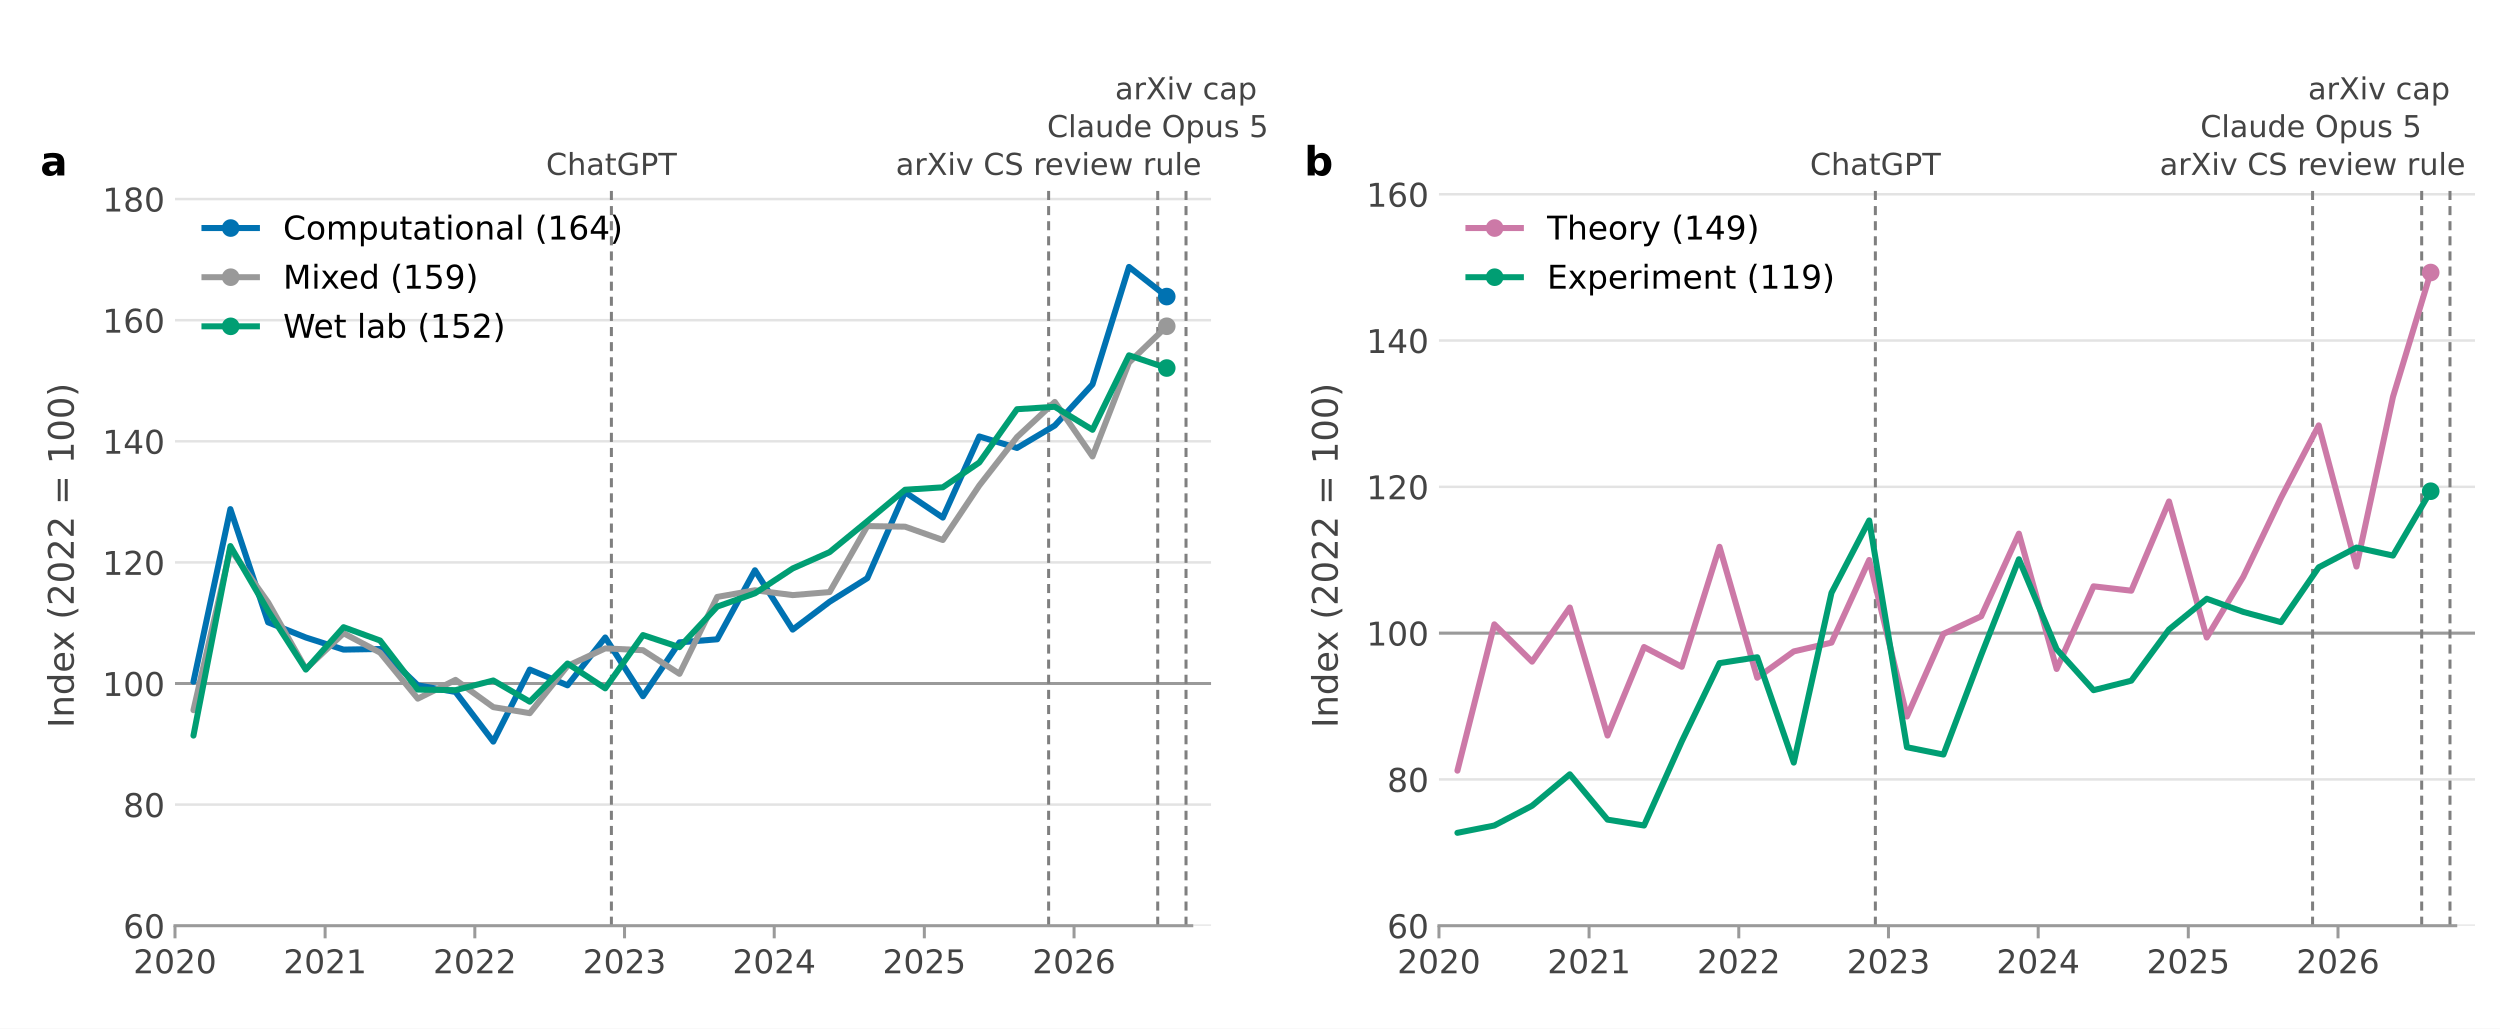
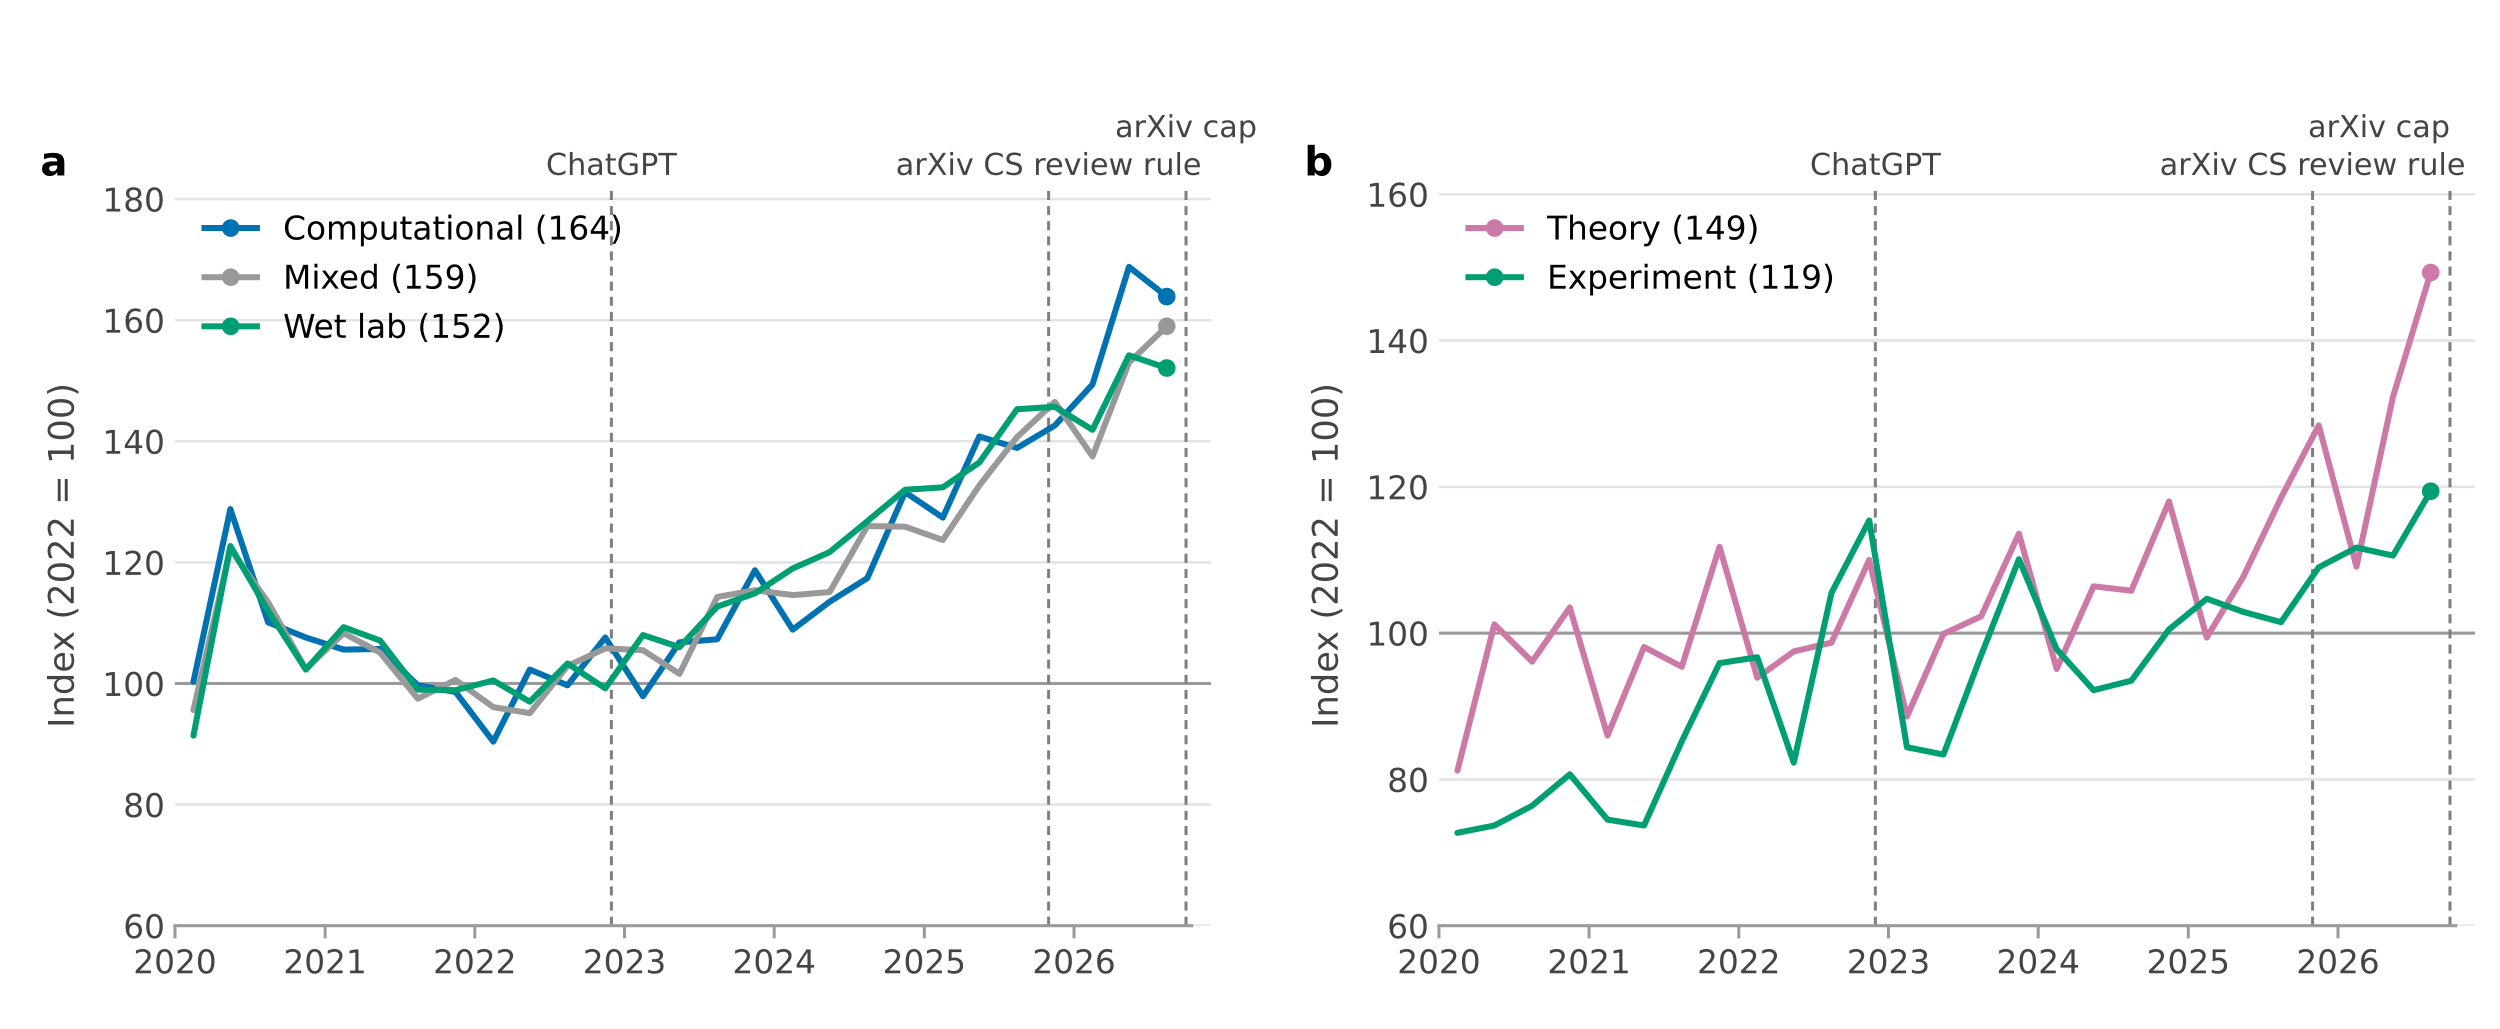
<svg xmlns="http://www.w3.org/2000/svg" xmlns:xlink="http://www.w3.org/1999/xlink" width="496.063pt" height="204.094pt" viewBox="0 0 496.063 204.094" version="1.1">
  <defs>
    <style type="text/css">*{stroke-linejoin: round; stroke-linecap: butt}</style>
  </defs>
  <g id="figure_1">
    <g id="patch_1">
      <path d="M 0 204.094  L 496.063 204.094  L 496.063 0  L 0 0  z " style="fill: #ffffff" />
    </g>
    <g id="axes_1">
      <g id="patch_2">
        <path d="M 34.724 183.685  L 240.3 183.685  L 240.3 36.737  L 34.724 36.737  z " style="fill: #ffffff" />
      </g>
      <g id="matplotlib.axis_1">
        <g id="xtick_1">
          <g id="line2d_1">
            <defs>
-               <path id="mb3f81d1d01" d="M 0 0  L 0 2.5  " style="stroke: #9a9a9a; stroke-width: 0.6" />
+               <path id="m56502e75a6" d="M 0 0  L 0 2.5  " style="stroke: #9a9a9a; stroke-width: 0.6" />
            </defs>
            <g>
-               <use xlink:href="#mb3f81d1d01" x="34.724" y="183.685" style="fill: #9a9a9a; stroke: #9a9a9a; stroke-width: 0.6" />
+               <use xlink:href="#m56502e75a6" x="34.724" y="183.685" style="fill: #9a9a9a; stroke: #9a9a9a; stroke-width: 0.6" />
            </g>
          </g>
          <g id="text_1">
            <text style="font-size: 6.5px; font-family: 'DejaVu Sans'; text-anchor: middle; fill: #444444" x="34.724" y="193.124" transform="rotate(-0 34.72441 193.1235)">2020</text>
          </g>
        </g>
        <g id="xtick_2">
          <g id="line2d_2">
            <g>
-               <use xlink:href="#mb3f81d1d01" x="64.511" y="183.685" style="fill: #9a9a9a; stroke: #9a9a9a; stroke-width: 0.6" />
+               <use xlink:href="#m56502e75a6" x="64.511" y="183.685" style="fill: #9a9a9a; stroke: #9a9a9a; stroke-width: 0.6" />
            </g>
          </g>
          <g id="text_2">
            <text style="font-size: 6.5px; font-family: 'DejaVu Sans'; text-anchor: middle; fill: #444444" x="64.511" y="193.124" transform="rotate(-0 64.51091 193.1235)">2021</text>
          </g>
        </g>
        <g id="xtick_3">
          <g id="line2d_3">
            <g>
-               <use xlink:href="#mb3f81d1d01" x="94.216" y="183.685" style="fill: #9a9a9a; stroke: #9a9a9a; stroke-width: 0.6" />
+               <use xlink:href="#m56502e75a6" x="94.216" y="183.685" style="fill: #9a9a9a; stroke: #9a9a9a; stroke-width: 0.6" />
            </g>
          </g>
          <g id="text_3">
            <text style="font-size: 6.5px; font-family: 'DejaVu Sans'; text-anchor: middle; fill: #444444" x="94.216" y="193.124" transform="rotate(-0 94.21602 193.1235)">2022</text>
          </g>
        </g>
        <g id="xtick_4">
          <g id="line2d_4">
            <g>
-               <use xlink:href="#mb3f81d1d01" x="123.921" y="183.685" style="fill: #9a9a9a; stroke: #9a9a9a; stroke-width: 0.6" />
+               <use xlink:href="#m56502e75a6" x="123.921" y="183.685" style="fill: #9a9a9a; stroke: #9a9a9a; stroke-width: 0.6" />
            </g>
          </g>
          <g id="text_4">
            <text style="font-size: 6.5px; font-family: 'DejaVu Sans'; text-anchor: middle; fill: #444444" x="123.921" y="193.124" transform="rotate(-0 123.9211 193.1235)">2023</text>
          </g>
        </g>
        <g id="xtick_5">
          <g id="line2d_5">
            <g>
-               <use xlink:href="#mb3f81d1d01" x="153.626" y="183.685" style="fill: #9a9a9a; stroke: #9a9a9a; stroke-width: 0.6" />
+               <use xlink:href="#m56502e75a6" x="153.626" y="183.685" style="fill: #9a9a9a; stroke: #9a9a9a; stroke-width: 0.6" />
            </g>
          </g>
          <g id="text_5">
            <text style="font-size: 6.5px; font-family: 'DejaVu Sans'; text-anchor: middle; fill: #444444" x="153.626" y="193.124" transform="rotate(-0 153.6262 193.1235)">2024</text>
          </g>
        </g>
        <g id="xtick_6">
          <g id="line2d_6">
            <g>
-               <use xlink:href="#mb3f81d1d01" x="183.413" y="183.685" style="fill: #9a9a9a; stroke: #9a9a9a; stroke-width: 0.6" />
+               <use xlink:href="#m56502e75a6" x="183.413" y="183.685" style="fill: #9a9a9a; stroke: #9a9a9a; stroke-width: 0.6" />
            </g>
          </g>
          <g id="text_6">
            <text style="font-size: 6.5px; font-family: 'DejaVu Sans'; text-anchor: middle; fill: #444444" x="183.413" y="193.124" transform="rotate(-0 183.4127 193.1235)">2025</text>
          </g>
        </g>
        <g id="xtick_7">
          <g id="line2d_7">
            <g>
-               <use xlink:href="#mb3f81d1d01" x="213.118" y="183.685" style="fill: #9a9a9a; stroke: #9a9a9a; stroke-width: 0.6" />
+               <use xlink:href="#m56502e75a6" x="213.118" y="183.685" style="fill: #9a9a9a; stroke: #9a9a9a; stroke-width: 0.6" />
            </g>
          </g>
          <g id="text_7">
            <text style="font-size: 6.5px; font-family: 'DejaVu Sans'; text-anchor: middle; fill: #444444" x="213.118" y="193.124" transform="rotate(-0 213.1179 193.1235)">2026</text>
          </g>
        </g>
      </g>
      <g id="matplotlib.axis_2">
        <g id="ytick_1">
          <g id="line2d_8">
-             <path d="M 34.724 183.685  L 240.3 183.685  " clip-path="url(#p4f6a0c1f56)" style="fill: none; stroke: #e3e3e3; stroke-width: 0.5; stroke-linecap: square" />
+             <path d="M 34.724 183.685  L 240.3 183.685  " clip-path="url(#pd0396b3680)" style="fill: none; stroke: #e3e3e3; stroke-width: 0.5; stroke-linecap: square" />
          </g>
          <g id="line2d_9" />
          <g id="text_8">
            <text style="font-size: 6.5px; font-family: 'DejaVu Sans'; text-anchor: end; fill: #444444" x="32.724" y="186.154" transform="rotate(-0 32.72441 186.1543)">60</text>
          </g>
        </g>
        <g id="ytick_2">
          <g id="line2d_10">
-             <path d="M 34.724 159.655  L 240.3 159.655  " clip-path="url(#p4f6a0c1f56)" style="fill: none; stroke: #e3e3e3; stroke-width: 0.5; stroke-linecap: square" />
+             <path d="M 34.724 159.655  L 240.3 159.655  " clip-path="url(#pd0396b3680)" style="fill: none; stroke: #e3e3e3; stroke-width: 0.5; stroke-linecap: square" />
          </g>
          <g id="line2d_11" />
          <g id="text_9">
            <text style="font-size: 6.5px; font-family: 'DejaVu Sans'; text-anchor: end; fill: #444444" x="32.724" y="162.124" transform="rotate(-0 32.72441 162.1243)">80</text>
          </g>
        </g>
        <g id="ytick_3">
          <g id="line2d_12">
-             <path d="M 34.724 135.625  L 240.3 135.625  " clip-path="url(#p4f6a0c1f56)" style="fill: none; stroke: #e3e3e3; stroke-width: 0.5; stroke-linecap: square" />
+             <path d="M 34.724 135.625  L 240.3 135.625  " clip-path="url(#pd0396b3680)" style="fill: none; stroke: #e3e3e3; stroke-width: 0.5; stroke-linecap: square" />
          </g>
          <g id="line2d_13" />
          <g id="text_10">
            <text style="font-size: 6.5px; font-family: 'DejaVu Sans'; text-anchor: end; fill: #444444" x="32.724" y="138.094" transform="rotate(-0 32.72441 138.0944)">100</text>
          </g>
        </g>
        <g id="ytick_4">
          <g id="line2d_14">
-             <path d="M 34.724 111.595  L 240.3 111.595  " clip-path="url(#p4f6a0c1f56)" style="fill: none; stroke: #e3e3e3; stroke-width: 0.5; stroke-linecap: square" />
+             <path d="M 34.724 111.595  L 240.3 111.595  " clip-path="url(#pd0396b3680)" style="fill: none; stroke: #e3e3e3; stroke-width: 0.5; stroke-linecap: square" />
          </g>
          <g id="line2d_15" />
          <g id="text_11">
            <text style="font-size: 6.5px; font-family: 'DejaVu Sans'; text-anchor: end; fill: #444444" x="32.724" y="114.064" transform="rotate(-0 32.72441 114.0644)">120</text>
          </g>
        </g>
        <g id="ytick_5">
          <g id="line2d_16">
-             <path d="M 34.724 87.565  L 240.3 87.565  " clip-path="url(#p4f6a0c1f56)" style="fill: none; stroke: #e3e3e3; stroke-width: 0.5; stroke-linecap: square" />
+             <path d="M 34.724 87.565  L 240.3 87.565  " clip-path="url(#pd0396b3680)" style="fill: none; stroke: #e3e3e3; stroke-width: 0.5; stroke-linecap: square" />
          </g>
          <g id="line2d_17" />
          <g id="text_12">
            <text style="font-size: 6.5px; font-family: 'DejaVu Sans'; text-anchor: end; fill: #444444" x="32.724" y="90.034" transform="rotate(-0 32.72441 90.03442)">140</text>
          </g>
        </g>
        <g id="ytick_6">
          <g id="line2d_18">
-             <path d="M 34.724 63.535  L 240.3 63.535  " clip-path="url(#p4f6a0c1f56)" style="fill: none; stroke: #e3e3e3; stroke-width: 0.5; stroke-linecap: square" />
+             <path d="M 34.724 63.535  L 240.3 63.535  " clip-path="url(#pd0396b3680)" style="fill: none; stroke: #e3e3e3; stroke-width: 0.5; stroke-linecap: square" />
          </g>
          <g id="line2d_19" />
          <g id="text_13">
            <text style="font-size: 6.5px; font-family: 'DejaVu Sans'; text-anchor: end; fill: #444444" x="32.724" y="66.004" transform="rotate(-0 32.72441 66.00446)">160</text>
          </g>
        </g>
        <g id="ytick_7">
          <g id="line2d_20">
-             <path d="M 34.724 39.505  L 240.3 39.505  " clip-path="url(#p4f6a0c1f56)" style="fill: none; stroke: #e3e3e3; stroke-width: 0.5; stroke-linecap: square" />
+             <path d="M 34.724 39.505  L 240.3 39.505  " clip-path="url(#pd0396b3680)" style="fill: none; stroke: #e3e3e3; stroke-width: 0.5; stroke-linecap: square" />
          </g>
          <g id="line2d_21" />
          <g id="text_14">
            <text style="font-size: 6.5px; font-family: 'DejaVu Sans'; text-anchor: end; fill: #444444" x="32.724" y="41.974" transform="rotate(-0 32.72441 41.9745)">180</text>
          </g>
        </g>
        <g id="text_15">
          <text style="font-size: 7px; font-family: 'DejaVu Sans'; text-anchor: middle; fill: #444444" x="14.636" y="110.211" transform="rotate(-90 14.63589 110.211)">Index (2022 = 100)</text>
        </g>
      </g>
      <g id="line2d_22">
-         <path d="M 34.724 135.625  L 240.3 135.625  " clip-path="url(#p4f6a0c1f56)" style="fill: none; stroke: #9a9a9a; stroke-width: 0.6; stroke-linecap: square" />
+         <path d="M 34.724 135.625  L 240.3 135.625  " clip-path="url(#pd0396b3680)" style="fill: none; stroke: #9a9a9a; stroke-width: 0.6; stroke-linecap: square" />
      </g>
      <g id="line2d_23">
-         <path d="M 121.317 183.685  L 121.317 36.737  " clip-path="url(#p4f6a0c1f56)" style="fill: none; stroke-dasharray: 1.8,1.2; stroke-dashoffset: 0; stroke: #7f7f7f; stroke-width: 0.6" />
+         <path d="M 121.317 183.685  L 121.317 36.737  " clip-path="url(#pd0396b3680)" style="fill: none; stroke-dasharray: 1.8,1.2; stroke-dashoffset: 0; stroke: #7f7f7f; stroke-width: 0.6" />
      </g>
      <g id="line2d_24">
-         <path d="M 208.072 183.685  L 208.072 36.737  " clip-path="url(#p4f6a0c1f56)" style="fill: none; stroke-dasharray: 1.8,1.2; stroke-dashoffset: 0; stroke: #7f7f7f; stroke-width: 0.6" />
+         <path d="M 208.072 183.685  L 208.072 36.737  " clip-path="url(#pd0396b3680)" style="fill: none; stroke-dasharray: 1.8,1.2; stroke-dashoffset: 0; stroke: #7f7f7f; stroke-width: 0.6" />
      </g>
      <g id="line2d_25">
-         <path d="M 229.72 183.685  L 229.72 36.737  " clip-path="url(#p4f6a0c1f56)" style="fill: none; stroke-dasharray: 1.8,1.2; stroke-dashoffset: 0; stroke: #7f7f7f; stroke-width: 0.6" />
-       </g>
-       <g id="line2d_26">
-         <path d="M 235.336 183.685  L 235.336 36.737  " clip-path="url(#p4f6a0c1f56)" style="fill: none; stroke-dasharray: 1.8,1.2; stroke-dashoffset: 0; stroke: #7f7f7f; stroke-width: 0.6" />
+         <path d="M 235.336 183.685  L 235.336 36.737  " clip-path="url(#pd0396b3680)" style="fill: none; stroke-dasharray: 1.8,1.2; stroke-dashoffset: 0; stroke: #7f7f7f; stroke-width: 0.6" />
      </g>
      <g id="patch_3">
        <path d="M 34.724 183.685  L 236.475 183.685  " style="fill: none; stroke: #9a9a9a; stroke-width: 0.6; stroke-linejoin: miter; stroke-linecap: square" />
      </g>
+       <g id="line2d_26">
+         <path d="M 38.387 135.265  L 45.711 101.022  L 53.199 123.49  L 60.686 126.494  L 68.173 128.897  L 75.416 128.777  L 82.904 135.986  L 90.391 137.307  L 97.878 147.159  L 105.121 132.862  L 112.609 135.986  L 120.096 126.494  L 127.583 138.148  L 134.827 127.455  L 142.314 126.854  L 149.801 113.157  L 157.289 124.932  L 164.613 119.405  L 172.1 114.719  L 179.588 97.658  L 187.075 102.704  L 194.318 86.604  L 201.805 88.887  L 209.293 84.441  L 216.78 76.271  L 224.023 52.962  L 231.511 58.849  " clip-path="url(#pd0396b3680)" style="fill: none; stroke: #0072b2; stroke-width: 1.2; stroke-linecap: round" />
+       </g>
      <g id="line2d_27">
-         <path d="M 38.387 135.265  L 45.711 101.022  L 53.199 123.49  L 60.686 126.494  L 68.173 128.897  L 75.416 128.777  L 82.904 135.986  L 90.391 137.307  L 97.878 147.159  L 105.121 132.862  L 112.609 135.986  L 120.096 126.494  L 127.583 138.148  L 134.827 127.455  L 142.314 126.854  L 149.801 113.157  L 157.289 124.932  L 164.613 119.405  L 172.1 114.719  L 179.588 97.658  L 187.075 102.704  L 194.318 86.604  L 201.805 88.887  L 209.293 84.441  L 216.78 76.271  L 224.023 52.962  L 231.511 58.849  " clip-path="url(#p4f6a0c1f56)" style="fill: none; stroke: #0072b2; stroke-width: 1.2; stroke-linecap: round" />
+         <path d="M 38.387 140.912  L 45.711 108.952  L 53.199 119.525  L 60.686 132.742  L 68.173 125.653  L 75.416 129.497  L 82.904 138.629  L 90.391 134.904  L 97.878 140.311  L 105.121 141.512  L 112.609 132.141  L 120.096 128.656  L 127.583 129.017  L 134.827 133.703  L 142.314 118.444  L 149.801 117.122  L 157.289 118.083  L 164.613 117.482  L 172.1 104.386  L 179.588 104.506  L 187.075 107.15  L 194.318 96.336  L 201.805 86.724  L 209.293 79.755  L 216.78 90.569  L 224.023 71.946  L 231.511 64.737  " clip-path="url(#pd0396b3680)" style="fill: none; stroke: #999999; stroke-width: 1.2; stroke-linecap: round" />
      </g>
      <g id="line2d_28">
-         <path d="M 38.387 140.912  L 45.711 108.952  L 53.199 119.525  L 60.686 132.742  L 68.173 125.653  L 75.416 129.497  L 82.904 138.629  L 90.391 134.904  L 97.878 140.311  L 105.121 141.512  L 112.609 132.141  L 120.096 128.656  L 127.583 129.017  L 134.827 133.703  L 142.314 118.444  L 149.801 117.122  L 157.289 118.083  L 164.613 117.482  L 172.1 104.386  L 179.588 104.506  L 187.075 107.15  L 194.318 96.336  L 201.805 86.724  L 209.293 79.755  L 216.78 90.569  L 224.023 71.946  L 231.511 64.737  " clip-path="url(#p4f6a0c1f56)" style="fill: none; stroke: #999999; stroke-width: 1.2; stroke-linecap: round" />
-       </g>
-       <g id="line2d_29">
-         <path d="M 38.387 145.958  L 45.711 108.351  L 53.199 121.207  L 60.686 132.862  L 68.173 124.451  L 75.416 127.094  L 82.904 136.827  L 90.391 136.947  L 97.878 135.024  L 105.121 139.23  L 112.609 131.66  L 120.096 136.586  L 127.583 126.013  L 134.827 128.416  L 142.314 120.366  L 149.801 117.723  L 157.289 112.797  L 164.613 109.553  L 172.1 103.425  L 179.588 97.177  L 187.075 96.697  L 194.318 91.77  L 201.805 81.197  L 209.293 80.717  L 216.78 85.282  L 224.023 70.504  L 231.511 73.027  " clip-path="url(#p4f6a0c1f56)" style="fill: none; stroke: #009e73; stroke-width: 1.2; stroke-linecap: round" />
+         <path d="M 38.387 145.958  L 45.711 108.351  L 53.199 121.207  L 60.686 132.862  L 68.173 124.451  L 75.416 127.094  L 82.904 136.827  L 90.391 136.947  L 97.878 135.024  L 105.121 139.23  L 112.609 131.66  L 120.096 136.586  L 127.583 126.013  L 134.827 128.416  L 142.314 120.366  L 149.801 117.723  L 157.289 112.797  L 164.613 109.553  L 172.1 103.425  L 179.588 97.177  L 187.075 96.697  L 194.318 91.77  L 201.805 81.197  L 209.293 80.717  L 216.78 85.282  L 224.023 70.504  L 231.511 73.027  " clip-path="url(#pd0396b3680)" style="fill: none; stroke: #009e73; stroke-width: 1.2; stroke-linecap: round" />
      </g>
      <g id="text_16">
        <text style="font-weight: 700; font-size: 8px; font-family: 'DejaVu Sans'; text-anchor: start" x="8" y="34.815" transform="rotate(-0 7.999574 34.81513)">a</text>
      </g>
      <g id="text_17">
        <text style="font-size: 6px; font-family: 'DejaVu Sans'; text-anchor: middle; fill: #444444" x="121.317" y="34.708" transform="rotate(-0 121.3168 34.70781)">ChatGPT</text>
      </g>
      <g id="text_18">
        <text style="font-size: 6px; font-family: 'DejaVu Sans'; text-anchor: middle; fill: #444444" x="208.072" y="34.708" transform="rotate(-0 208.0721 34.70781)">arXiv CS review rule</text>
      </g>
      <g id="text_19">
-         <text style="font-size: 6px; font-family: 'DejaVu Sans'; text-anchor: middle; fill: #444444" x="229.72" y="27.208" transform="rotate(-0 229.7202 27.20781)">Claude Opus 5</text>
-       </g>
-       <g id="text_20">
-         <text style="font-size: 6px; font-family: 'DejaVu Sans'; text-anchor: middle; fill: #444444" x="235.336" y="19.708" transform="rotate(-0 235.3356 19.70781)">arXiv cap</text>
+         <text style="font-size: 6px; font-family: 'DejaVu Sans'; text-anchor: middle; fill: #444444" x="235.336" y="27.208" transform="rotate(-0 235.3356 27.20781)">arXiv cap</text>
+       </g>
+       <g id="line2d_29">
+         <defs>
+           <path id="m84f88c71d4" d="M 0 1.25  C 0.332 1.25 0.649 1.118 0.884 0.884  C 1.118 0.649 1.25 0.332 1.25 0  C 1.25 -0.332 1.118 -0.649 0.884 -0.884  C 0.649 -1.118 0.332 -1.25 0 -1.25  C -0.332 -1.25 -0.649 -1.118 -0.884 -0.884  C -1.118 -0.649 -1.25 -0.332 -1.25 0  C -1.25 0.332 -1.118 0.649 -0.884 0.884  C -0.649 1.118 -0.332 1.25 0 1.25  z " style="stroke: #0072b2" />
+         </defs>
+         <g clip-path="url(#pd0396b3680)">
+           <use xlink:href="#m84f88c71d4" x="231.511" y="58.849" style="fill: #0072b2; stroke: #0072b2" />
+         </g>
      </g>
      <g id="line2d_30">
        <defs>
-           <path id="m67ea7c4d91" d="M 0 1.25  C 0.332 1.25 0.649 1.118 0.884 0.884  C 1.118 0.649 1.25 0.332 1.25 0  C 1.25 -0.332 1.118 -0.649 0.884 -0.884  C 0.649 -1.118 0.332 -1.25 0 -1.25  C -0.332 -1.25 -0.649 -1.118 -0.884 -0.884  C -1.118 -0.649 -1.25 -0.332 -1.25 0  C -1.25 0.332 -1.118 0.649 -0.884 0.884  C -0.649 1.118 -0.332 1.25 0 1.25  z " style="stroke: #0072b2" />
+           <path id="m27c22839b1" d="M 0 1.25  C 0.332 1.25 0.649 1.118 0.884 0.884  C 1.118 0.649 1.25 0.332 1.25 0  C 1.25 -0.332 1.118 -0.649 0.884 -0.884  C 0.649 -1.118 0.332 -1.25 0 -1.25  C -0.332 -1.25 -0.649 -1.118 -0.884 -0.884  C -1.118 -0.649 -1.25 -0.332 -1.25 0  C -1.25 0.332 -1.118 0.649 -0.884 0.884  C -0.649 1.118 -0.332 1.25 0 1.25  z " style="stroke: #999999" />
        </defs>
-         <g clip-path="url(#p4f6a0c1f56)">
-           <use xlink:href="#m67ea7c4d91" x="231.511" y="58.849" style="fill: #0072b2; stroke: #0072b2" />
+         <g clip-path="url(#pd0396b3680)">
+           <use xlink:href="#m27c22839b1" x="231.511" y="64.737" style="fill: #999999; stroke: #999999" />
        </g>
      </g>
      <g id="line2d_31">
        <defs>
-           <path id="m0cdb944c03" d="M 0 1.25  C 0.332 1.25 0.649 1.118 0.884 0.884  C 1.118 0.649 1.25 0.332 1.25 0  C 1.25 -0.332 1.118 -0.649 0.884 -0.884  C 0.649 -1.118 0.332 -1.25 0 -1.25  C -0.332 -1.25 -0.649 -1.118 -0.884 -0.884  C -1.118 -0.649 -1.25 -0.332 -1.25 0  C -1.25 0.332 -1.118 0.649 -0.884 0.884  C -0.649 1.118 -0.332 1.25 0 1.25  z " style="stroke: #999999" />
+           <path id="m6f30255131" d="M 0 1.25  C 0.332 1.25 0.649 1.118 0.884 0.884  C 1.118 0.649 1.25 0.332 1.25 0  C 1.25 -0.332 1.118 -0.649 0.884 -0.884  C 0.649 -1.118 0.332 -1.25 0 -1.25  C -0.332 -1.25 -0.649 -1.118 -0.884 -0.884  C -1.118 -0.649 -1.25 -0.332 -1.25 0  C -1.25 0.332 -1.118 0.649 -0.884 0.884  C -0.649 1.118 -0.332 1.25 0 1.25  z " style="stroke: #009e73" />
        </defs>
-         <g clip-path="url(#p4f6a0c1f56)">
-           <use xlink:href="#m0cdb944c03" x="231.511" y="64.737" style="fill: #999999; stroke: #999999" />
-         </g>
-       </g>
-       <g id="line2d_32">
-         <defs>
-           <path id="m2675ad357e" d="M 0 1.25  C 0.332 1.25 0.649 1.118 0.884 0.884  C 1.118 0.649 1.25 0.332 1.25 0  C 1.25 -0.332 1.118 -0.649 0.884 -0.884  C 0.649 -1.118 0.332 -1.25 0 -1.25  C -0.332 -1.25 -0.649 -1.118 -0.884 -0.884  C -1.118 -0.649 -1.25 -0.332 -1.25 0  C -1.25 0.332 -1.118 0.649 -0.884 0.884  C -0.649 1.118 -0.332 1.25 0 1.25  z " style="stroke: #009e73" />
-         </defs>
-         <g clip-path="url(#p4f6a0c1f56)">
-           <use xlink:href="#m2675ad357e" x="231.511" y="73.027" style="fill: #009e73; stroke: #009e73" />
+         <g clip-path="url(#pd0396b3680)">
+           <use xlink:href="#m6f30255131" x="231.511" y="73.027" style="fill: #009e73; stroke: #009e73" />
        </g>
      </g>
      <g id="legend_1">
-         <g id="line2d_33">
+         <g id="line2d_32">
          <path d="M 40.574 45.251  L 45.774 45.251  L 50.974 45.251  " style="fill: none; stroke: #0072b2; stroke-width: 1.2; stroke-linecap: square" />
          <g>
-             <use xlink:href="#m67ea7c4d91" x="45.774" y="45.251" style="fill: #0072b2; stroke: #0072b2" />
-           </g>
-         </g>
-         <g id="text_21">
+             <use xlink:href="#m84f88c71d4" x="45.774" y="45.251" style="fill: #0072b2; stroke: #0072b2" />
+           </g>
+         </g>
+         <g id="text_20">
          <text style="font-size: 6.5px; font-family: 'DejaVu Sans'; text-anchor: start" x="56.174" y="47.526" transform="rotate(-0 56.17441 47.52599)">Computational (164)</text>
        </g>
-         <g id="line2d_34">
+         <g id="line2d_33">
          <path d="M 40.574 55.002  L 45.774 55.002  L 50.974 55.002  " style="fill: none; stroke: #999999; stroke-width: 1.2; stroke-linecap: square" />
          <g>
-             <use xlink:href="#m0cdb944c03" x="45.774" y="55.002" style="fill: #999999; stroke: #999999" />
-           </g>
-         </g>
-         <g id="text_22">
+             <use xlink:href="#m27c22839b1" x="45.774" y="55.002" style="fill: #999999; stroke: #999999" />
+           </g>
+         </g>
+         <g id="text_21">
          <text style="font-size: 6.5px; font-family: 'DejaVu Sans'; text-anchor: start" x="56.174" y="57.276" transform="rotate(-0 56.17441 57.2765)">Mixed (159)</text>
        </g>
-         <g id="line2d_35">
+         <g id="line2d_34">
          <path d="M 40.574 64.752  L 45.774 64.752  L 50.974 64.752  " style="fill: none; stroke: #009e73; stroke-width: 1.2; stroke-linecap: square" />
          <g>
-             <use xlink:href="#m2675ad357e" x="45.774" y="64.752" style="fill: #009e73; stroke: #009e73" />
-           </g>
-         </g>
-         <g id="text_23">
+             <use xlink:href="#m6f30255131" x="45.774" y="64.752" style="fill: #009e73; stroke: #009e73" />
+           </g>
+         </g>
+         <g id="text_22">
          <text style="font-size: 6.5px; font-family: 'DejaVu Sans'; text-anchor: start" x="56.174" y="67.027" transform="rotate(-0 56.17441 67.02701)">Wet lab (152)</text>
        </g>
      </g>
    </g>
    <g id="axes_2">
      <g id="patch_4">
        <path d="M 285.527 183.685  L 491.102 183.685  L 491.102 36.737  L 285.527 36.737  z " style="fill: #ffffff" />
      </g>
      <g id="matplotlib.axis_3">
        <g id="xtick_8">
+           <g id="line2d_35">
+             <g>
+               <use xlink:href="#m56502e75a6" x="285.527" y="183.685" style="fill: #9a9a9a; stroke: #9a9a9a; stroke-width: 0.6" />
+             </g>
+           </g>
+           <g id="text_23">
+             <text style="font-size: 6.5px; font-family: 'DejaVu Sans'; text-anchor: middle; fill: #444444" x="285.527" y="193.124" transform="rotate(-0 285.5267 193.1235)">2020</text>
+           </g>
+         </g>
+         <g id="xtick_9">
          <g id="line2d_36">
            <g>
-               <use xlink:href="#mb3f81d1d01" x="285.527" y="183.685" style="fill: #9a9a9a; stroke: #9a9a9a; stroke-width: 0.6" />
+               <use xlink:href="#m56502e75a6" x="315.313" y="183.685" style="fill: #9a9a9a; stroke: #9a9a9a; stroke-width: 0.6" />
            </g>
          </g>
          <g id="text_24">
-             <text style="font-size: 6.5px; font-family: 'DejaVu Sans'; text-anchor: middle; fill: #444444" x="285.527" y="193.124" transform="rotate(-0 285.5267 193.1235)">2020</text>
-           </g>
-         </g>
-         <g id="xtick_9">
+             <text style="font-size: 6.5px; font-family: 'DejaVu Sans'; text-anchor: middle; fill: #444444" x="315.313" y="193.124" transform="rotate(-0 315.3132 193.1235)">2021</text>
+           </g>
+         </g>
+         <g id="xtick_10">
          <g id="line2d_37">
            <g>
-               <use xlink:href="#mb3f81d1d01" x="315.313" y="183.685" style="fill: #9a9a9a; stroke: #9a9a9a; stroke-width: 0.6" />
+               <use xlink:href="#m56502e75a6" x="345.018" y="183.685" style="fill: #9a9a9a; stroke: #9a9a9a; stroke-width: 0.6" />
            </g>
          </g>
          <g id="text_25">
-             <text style="font-size: 6.5px; font-family: 'DejaVu Sans'; text-anchor: middle; fill: #444444" x="315.313" y="193.124" transform="rotate(-0 315.3132 193.1235)">2021</text>
-           </g>
-         </g>
-         <g id="xtick_10">
+             <text style="font-size: 6.5px; font-family: 'DejaVu Sans'; text-anchor: middle; fill: #444444" x="345.018" y="193.124" transform="rotate(-0 345.0183 193.1235)">2022</text>
+           </g>
+         </g>
+         <g id="xtick_11">
          <g id="line2d_38">
            <g>
-               <use xlink:href="#mb3f81d1d01" x="345.018" y="183.685" style="fill: #9a9a9a; stroke: #9a9a9a; stroke-width: 0.6" />
+               <use xlink:href="#m56502e75a6" x="374.723" y="183.685" style="fill: #9a9a9a; stroke: #9a9a9a; stroke-width: 0.6" />
            </g>
          </g>
          <g id="text_26">
-             <text style="font-size: 6.5px; font-family: 'DejaVu Sans'; text-anchor: middle; fill: #444444" x="345.018" y="193.124" transform="rotate(-0 345.0183 193.1235)">2022</text>
-           </g>
-         </g>
-         <g id="xtick_11">
+             <text style="font-size: 6.5px; font-family: 'DejaVu Sans'; text-anchor: middle; fill: #444444" x="374.723" y="193.124" transform="rotate(-0 374.7234 193.1235)">2023</text>
+           </g>
+         </g>
+         <g id="xtick_12">
          <g id="line2d_39">
            <g>
-               <use xlink:href="#mb3f81d1d01" x="374.723" y="183.685" style="fill: #9a9a9a; stroke: #9a9a9a; stroke-width: 0.6" />
+               <use xlink:href="#m56502e75a6" x="404.429" y="183.685" style="fill: #9a9a9a; stroke: #9a9a9a; stroke-width: 0.6" />
            </g>
          </g>
          <g id="text_27">
-             <text style="font-size: 6.5px; font-family: 'DejaVu Sans'; text-anchor: middle; fill: #444444" x="374.723" y="193.124" transform="rotate(-0 374.7234 193.1235)">2023</text>
-           </g>
-         </g>
-         <g id="xtick_12">
+             <text style="font-size: 6.5px; font-family: 'DejaVu Sans'; text-anchor: middle; fill: #444444" x="404.429" y="193.124" transform="rotate(-0 404.4285 193.1235)">2024</text>
+           </g>
+         </g>
+         <g id="xtick_13">
          <g id="line2d_40">
            <g>
-               <use xlink:href="#mb3f81d1d01" x="404.429" y="183.685" style="fill: #9a9a9a; stroke: #9a9a9a; stroke-width: 0.6" />
+               <use xlink:href="#m56502e75a6" x="434.215" y="183.685" style="fill: #9a9a9a; stroke: #9a9a9a; stroke-width: 0.6" />
            </g>
          </g>
          <g id="text_28">
-             <text style="font-size: 6.5px; font-family: 'DejaVu Sans'; text-anchor: middle; fill: #444444" x="404.429" y="193.124" transform="rotate(-0 404.4285 193.1235)">2024</text>
-           </g>
-         </g>
-         <g id="xtick_13">
+             <text style="font-size: 6.5px; font-family: 'DejaVu Sans'; text-anchor: middle; fill: #444444" x="434.215" y="193.124" transform="rotate(-0 434.215 193.1235)">2025</text>
+           </g>
+         </g>
+         <g id="xtick_14">
          <g id="line2d_41">
            <g>
-               <use xlink:href="#mb3f81d1d01" x="434.215" y="183.685" style="fill: #9a9a9a; stroke: #9a9a9a; stroke-width: 0.6" />
+               <use xlink:href="#m56502e75a6" x="463.92" y="183.685" style="fill: #9a9a9a; stroke: #9a9a9a; stroke-width: 0.6" />
            </g>
          </g>
          <g id="text_29">
-             <text style="font-size: 6.5px; font-family: 'DejaVu Sans'; text-anchor: middle; fill: #444444" x="434.215" y="193.124" transform="rotate(-0 434.215 193.1235)">2025</text>
-           </g>
-         </g>
-         <g id="xtick_14">
-           <g id="line2d_42">
-             <g>
-               <use xlink:href="#mb3f81d1d01" x="463.92" y="183.685" style="fill: #9a9a9a; stroke: #9a9a9a; stroke-width: 0.6" />
-             </g>
-           </g>
-           <g id="text_30">
            <text style="font-size: 6.5px; font-family: 'DejaVu Sans'; text-anchor: middle; fill: #444444" x="463.92" y="193.124" transform="rotate(-0 463.9201 193.1235)">2026</text>
          </g>
        </g>
      </g>
      <g id="matplotlib.axis_4">
        <g id="ytick_8">
-           <g id="line2d_43">
-             <path d="M 285.527 183.685  L 491.102 183.685  " clip-path="url(#pf0bd128540)" style="fill: none; stroke: #e3e3e3; stroke-width: 0.5; stroke-linecap: square" />
-           </g>
-           <g id="line2d_44" />
+           <g id="line2d_42">
+             <path d="M 285.527 183.685  L 491.102 183.685  " clip-path="url(#pb5494adf7c)" style="fill: none; stroke: #e3e3e3; stroke-width: 0.5; stroke-linecap: square" />
+           </g>
+           <g id="line2d_43" />
+           <g id="text_30">
+             <text style="font-size: 6.5px; font-family: 'DejaVu Sans'; text-anchor: end; fill: #444444" x="283.527" y="186.154" transform="rotate(-0 283.5267 186.1543)">60</text>
+           </g>
+         </g>
+         <g id="ytick_9">
+           <g id="line2d_44">
+             <path d="M 285.527 154.657  L 491.102 154.657  " clip-path="url(#pb5494adf7c)" style="fill: none; stroke: #e3e3e3; stroke-width: 0.5; stroke-linecap: square" />
+           </g>
+           <g id="line2d_45" />
          <g id="text_31">
-             <text style="font-size: 6.5px; font-family: 'DejaVu Sans'; text-anchor: end; fill: #444444" x="283.527" y="186.154" transform="rotate(-0 283.5267 186.1543)">60</text>
-           </g>
-         </g>
-         <g id="ytick_9">
-           <g id="line2d_45">
-             <path d="M 285.527 154.657  L 491.102 154.657  " clip-path="url(#pf0bd128540)" style="fill: none; stroke: #e3e3e3; stroke-width: 0.5; stroke-linecap: square" />
-           </g>
-           <g id="line2d_46" />
+             <text style="font-size: 6.5px; font-family: 'DejaVu Sans'; text-anchor: end; fill: #444444" x="283.527" y="157.126" transform="rotate(-0 283.5267 157.1258)">80</text>
+           </g>
+         </g>
+         <g id="ytick_10">
+           <g id="line2d_46">
+             <path d="M 285.527 125.628  L 491.102 125.628  " clip-path="url(#pb5494adf7c)" style="fill: none; stroke: #e3e3e3; stroke-width: 0.5; stroke-linecap: square" />
+           </g>
+           <g id="line2d_47" />
          <g id="text_32">
-             <text style="font-size: 6.5px; font-family: 'DejaVu Sans'; text-anchor: end; fill: #444444" x="283.527" y="157.126" transform="rotate(-0 283.5267 157.1258)">80</text>
-           </g>
-         </g>
-         <g id="ytick_10">
-           <g id="line2d_47">
-             <path d="M 285.527 125.628  L 491.102 125.628  " clip-path="url(#pf0bd128540)" style="fill: none; stroke: #e3e3e3; stroke-width: 0.5; stroke-linecap: square" />
-           </g>
-           <g id="line2d_48" />
+             <text style="font-size: 6.5px; font-family: 'DejaVu Sans'; text-anchor: end; fill: #444444" x="283.527" y="128.097" transform="rotate(-0 283.5267 128.0973)">100</text>
+           </g>
+         </g>
+         <g id="ytick_11">
+           <g id="line2d_48">
+             <path d="M 285.527 96.6  L 491.102 96.6  " clip-path="url(#pb5494adf7c)" style="fill: none; stroke: #e3e3e3; stroke-width: 0.5; stroke-linecap: square" />
+           </g>
+           <g id="line2d_49" />
          <g id="text_33">
-             <text style="font-size: 6.5px; font-family: 'DejaVu Sans'; text-anchor: end; fill: #444444" x="283.527" y="128.097" transform="rotate(-0 283.5267 128.0973)">100</text>
-           </g>
-         </g>
-         <g id="ytick_11">
-           <g id="line2d_49">
-             <path d="M 285.527 96.6  L 491.102 96.6  " clip-path="url(#pf0bd128540)" style="fill: none; stroke: #e3e3e3; stroke-width: 0.5; stroke-linecap: square" />
-           </g>
-           <g id="line2d_50" />
+             <text style="font-size: 6.5px; font-family: 'DejaVu Sans'; text-anchor: end; fill: #444444" x="283.527" y="99.069" transform="rotate(-0 283.5267 99.0688)">120</text>
+           </g>
+         </g>
+         <g id="ytick_12">
+           <g id="line2d_50">
+             <path d="M 285.527 67.571  L 491.102 67.571  " clip-path="url(#pb5494adf7c)" style="fill: none; stroke: #e3e3e3; stroke-width: 0.5; stroke-linecap: square" />
+           </g>
+           <g id="line2d_51" />
          <g id="text_34">
-             <text style="font-size: 6.5px; font-family: 'DejaVu Sans'; text-anchor: end; fill: #444444" x="283.527" y="99.069" transform="rotate(-0 283.5267 99.0688)">120</text>
-           </g>
-         </g>
-         <g id="ytick_12">
-           <g id="line2d_51">
-             <path d="M 285.527 67.571  L 491.102 67.571  " clip-path="url(#pf0bd128540)" style="fill: none; stroke: #e3e3e3; stroke-width: 0.5; stroke-linecap: square" />
-           </g>
-           <g id="line2d_52" />
+             <text style="font-size: 6.5px; font-family: 'DejaVu Sans'; text-anchor: end; fill: #444444" x="283.527" y="70.04" transform="rotate(-0 283.5267 70.04031)">140</text>
+           </g>
+         </g>
+         <g id="ytick_13">
+           <g id="line2d_52">
+             <path d="M 285.527 38.543  L 491.102 38.543  " clip-path="url(#pb5494adf7c)" style="fill: none; stroke: #e3e3e3; stroke-width: 0.5; stroke-linecap: square" />
+           </g>
+           <g id="line2d_53" />
          <g id="text_35">
-             <text style="font-size: 6.5px; font-family: 'DejaVu Sans'; text-anchor: end; fill: #444444" x="283.527" y="70.04" transform="rotate(-0 283.5267 70.04031)">140</text>
-           </g>
-         </g>
-         <g id="ytick_13">
-           <g id="line2d_53">
-             <path d="M 285.527 38.543  L 491.102 38.543  " clip-path="url(#pf0bd128540)" style="fill: none; stroke: #e3e3e3; stroke-width: 0.5; stroke-linecap: square" />
-           </g>
-           <g id="line2d_54" />
-           <g id="text_36">
            <text style="font-size: 6.5px; font-family: 'DejaVu Sans'; text-anchor: end; fill: #444444" x="283.527" y="41.012" transform="rotate(-0 283.5267 41.01182)">160</text>
          </g>
        </g>
-         <g id="text_37">
+         <g id="text_36">
          <text style="font-size: 7px; font-family: 'DejaVu Sans'; text-anchor: middle; fill: #444444" x="265.438" y="110.211" transform="rotate(-90 265.4382 110.211)">Index (2022 = 100)</text>
        </g>
      </g>
+       <g id="line2d_54">
+         <path d="M 285.527 125.628  L 491.102 125.628  " clip-path="url(#pb5494adf7c)" style="fill: none; stroke: #9a9a9a; stroke-width: 0.6; stroke-linecap: square" />
+       </g>
      <g id="line2d_55">
-         <path d="M 285.527 125.628  L 491.102 125.628  " clip-path="url(#pf0bd128540)" style="fill: none; stroke: #9a9a9a; stroke-width: 0.6; stroke-linecap: square" />
+         <path d="M 372.119 183.685  L 372.119 36.737  " clip-path="url(#pb5494adf7c)" style="fill: none; stroke-dasharray: 1.8,1.2; stroke-dashoffset: 0; stroke: #7f7f7f; stroke-width: 0.6" />
      </g>
      <g id="line2d_56">
-         <path d="M 372.119 183.685  L 372.119 36.737  " clip-path="url(#pf0bd128540)" style="fill: none; stroke-dasharray: 1.8,1.2; stroke-dashoffset: 0; stroke: #7f7f7f; stroke-width: 0.6" />
+         <path d="M 458.874 183.685  L 458.874 36.737  " clip-path="url(#pb5494adf7c)" style="fill: none; stroke-dasharray: 1.8,1.2; stroke-dashoffset: 0; stroke: #7f7f7f; stroke-width: 0.6" />
      </g>
      <g id="line2d_57">
-         <path d="M 458.874 183.685  L 458.874 36.737  " clip-path="url(#pf0bd128540)" style="fill: none; stroke-dasharray: 1.8,1.2; stroke-dashoffset: 0; stroke: #7f7f7f; stroke-width: 0.6" />
-       </g>
-       <g id="line2d_58">
-         <path d="M 480.522 183.685  L 480.522 36.737  " clip-path="url(#pf0bd128540)" style="fill: none; stroke-dasharray: 1.8,1.2; stroke-dashoffset: 0; stroke: #7f7f7f; stroke-width: 0.6" />
-       </g>
-       <g id="line2d_59">
-         <path d="M 486.138 183.685  L 486.138 36.737  " clip-path="url(#pf0bd128540)" style="fill: none; stroke-dasharray: 1.8,1.2; stroke-dashoffset: 0; stroke: #7f7f7f; stroke-width: 0.6" />
+         <path d="M 486.138 183.685  L 486.138 36.737  " clip-path="url(#pb5494adf7c)" style="fill: none; stroke-dasharray: 1.8,1.2; stroke-dashoffset: 0; stroke: #7f7f7f; stroke-width: 0.6" />
      </g>
      <g id="patch_5">
        <path d="M 285.527 183.685  L 487.277 183.685  " style="fill: none; stroke: #9a9a9a; stroke-width: 0.6; stroke-linejoin: miter; stroke-linecap: square" />
      </g>
+       <g id="line2d_58">
+         <path d="M 289.189 152.915  L 296.514 123.886  L 304.001 131.289  L 311.488 120.548  L 318.975 145.948  L 326.219 128.386  L 333.706 132.305  L 341.193 108.501  L 348.681 134.482  L 355.924 129.257  L 363.411 127.515  L 370.898 111.114  L 378.386 142.174  L 385.629 125.773  L 393.116 122.29  L 400.603 105.889  L 408.091 132.74  L 415.415 116.339  L 422.903 117.21  L 430.39 99.502  L 437.877 126.499  L 445.12 114.452  L 452.608 98.777  L 460.095 84.408  L 467.582 112.42  L 474.826 78.747  L 482.313 54.073  " clip-path="url(#pb5494adf7c)" style="fill: none; stroke: #cc79a7; stroke-width: 1.2; stroke-linecap: round" />
+       </g>
+       <g id="line2d_59">
+         <path d="M 289.189 165.252  L 296.514 163.801  L 304.001 159.882  L 311.488 153.641  L 318.975 162.639  L 326.219 163.801  L 333.706 147.109  L 341.193 131.579  L 348.681 130.418  L 355.924 151.318  L 363.411 117.645  L 370.898 103.276  L 378.386 148.27  L 385.629 149.722  L 393.116 129.982  L 400.603 110.969  L 408.091 128.821  L 415.415 136.949  L 422.903 135.062  L 430.39 124.902  L 437.877 118.806  L 445.12 121.419  L 452.608 123.451  L 460.095 112.565  L 467.582 108.646  L 474.826 110.243  L 482.313 97.47  " clip-path="url(#pb5494adf7c)" style="fill: none; stroke: #009e73; stroke-width: 1.2; stroke-linecap: round" />
+       </g>
+       <g id="text_37">
+         <text style="font-weight: 700; font-size: 8px; font-family: 'DejaVu Sans'; text-anchor: start" x="258.802" y="34.815" transform="rotate(-0 258.8019 34.81513)">b</text>
+       </g>
+       <g id="text_38">
+         <text style="font-size: 6px; font-family: 'DejaVu Sans'; text-anchor: middle; fill: #444444" x="372.119" y="34.708" transform="rotate(-0 372.1191 34.70781)">ChatGPT</text>
+       </g>
+       <g id="text_39">
+         <text style="font-size: 6px; font-family: 'DejaVu Sans'; text-anchor: middle; fill: #444444" x="458.874" y="34.708" transform="rotate(-0 458.8743 34.70781)">arXiv CS review rule</text>
+       </g>
+       <g id="text_40">
+         <text style="font-size: 6px; font-family: 'DejaVu Sans'; text-anchor: end; fill: #444444" x="486.138" y="27.208" transform="rotate(-0 486.1379 27.20781)">arXiv cap</text>
+       </g>
      <g id="line2d_60">
-         <path d="M 289.189 152.915  L 296.514 123.886  L 304.001 131.289  L 311.488 120.548  L 318.975 145.948  L 326.219 128.386  L 333.706 132.305  L 341.193 108.501  L 348.681 134.482  L 355.924 129.257  L 363.411 127.515  L 370.898 111.114  L 378.386 142.174  L 385.629 125.773  L 393.116 122.29  L 400.603 105.889  L 408.091 132.74  L 415.415 116.339  L 422.903 117.21  L 430.39 99.502  L 437.877 126.499  L 445.12 114.452  L 452.608 98.777  L 460.095 84.408  L 467.582 112.42  L 474.826 78.747  L 482.313 54.073  " clip-path="url(#pf0bd128540)" style="fill: none; stroke: #cc79a7; stroke-width: 1.2; stroke-linecap: round" />
+         <defs>
+           <path id="m99898dd201" d="M 0 1.25  C 0.332 1.25 0.649 1.118 0.884 0.884  C 1.118 0.649 1.25 0.332 1.25 0  C 1.25 -0.332 1.118 -0.649 0.884 -0.884  C 0.649 -1.118 0.332 -1.25 0 -1.25  C -0.332 -1.25 -0.649 -1.118 -0.884 -0.884  C -1.118 -0.649 -1.25 -0.332 -1.25 0  C -1.25 0.332 -1.118 0.649 -0.884 0.884  C -0.649 1.118 -0.332 1.25 0 1.25  z " style="stroke: #cc79a7" />
+         </defs>
+         <g clip-path="url(#pb5494adf7c)">
+           <use xlink:href="#m99898dd201" x="482.313" y="54.073" style="fill: #cc79a7; stroke: #cc79a7" />
+         </g>
      </g>
      <g id="line2d_61">
-         <path d="M 289.189 165.252  L 296.514 163.801  L 304.001 159.882  L 311.488 153.641  L 318.975 162.639  L 326.219 163.801  L 333.706 147.109  L 341.193 131.579  L 348.681 130.418  L 355.924 151.318  L 363.411 117.645  L 370.898 103.276  L 378.386 148.27  L 385.629 149.722  L 393.116 129.982  L 400.603 110.969  L 408.091 128.821  L 415.415 136.949  L 422.903 135.062  L 430.39 124.902  L 437.877 118.806  L 445.12 121.419  L 452.608 123.451  L 460.095 112.565  L 467.582 108.646  L 474.826 110.243  L 482.313 97.47  " clip-path="url(#pf0bd128540)" style="fill: none; stroke: #009e73; stroke-width: 1.2; stroke-linecap: round" />
-       </g>
-       <g id="text_38">
-         <text style="font-weight: 700; font-size: 8px; font-family: 'DejaVu Sans'; text-anchor: start" x="258.802" y="34.815" transform="rotate(-0 258.8019 34.81513)">b</text>
-       </g>
-       <g id="text_39">
-         <text style="font-size: 6px; font-family: 'DejaVu Sans'; text-anchor: middle; fill: #444444" x="372.119" y="34.708" transform="rotate(-0 372.1191 34.70781)">ChatGPT</text>
-       </g>
-       <g id="text_40">
-         <text style="font-size: 6px; font-family: 'DejaVu Sans'; text-anchor: middle; fill: #444444" x="458.874" y="34.708" transform="rotate(-0 458.8743 34.70781)">arXiv CS review rule</text>
-       </g>
-       <g id="text_41">
-         <text style="font-size: 6px; font-family: 'DejaVu Sans'; text-anchor: end; fill: #444444" x="480.522" y="27.208" transform="rotate(-0 480.5225 27.20781)">Claude Opus 5</text>
-       </g>
-       <g id="text_42">
-         <text style="font-size: 6px; font-family: 'DejaVu Sans'; text-anchor: end; fill: #444444" x="486.138" y="19.708" transform="rotate(-0 486.1379 19.70781)">arXiv cap</text>
-       </g>
-       <g id="line2d_62">
-         <defs>
-           <path id="md1002ade54" d="M 0 1.25  C 0.332 1.25 0.649 1.118 0.884 0.884  C 1.118 0.649 1.25 0.332 1.25 0  C 1.25 -0.332 1.118 -0.649 0.884 -0.884  C 0.649 -1.118 0.332 -1.25 0 -1.25  C -0.332 -1.25 -0.649 -1.118 -0.884 -0.884  C -1.118 -0.649 -1.25 -0.332 -1.25 0  C -1.25 0.332 -1.118 0.649 -0.884 0.884  C -0.649 1.118 -0.332 1.25 0 1.25  z " style="stroke: #cc79a7" />
-         </defs>
-         <g clip-path="url(#pf0bd128540)">
-           <use xlink:href="#md1002ade54" x="482.313" y="54.073" style="fill: #cc79a7; stroke: #cc79a7" />
-         </g>
-       </g>
-       <g id="line2d_63">
-         <g clip-path="url(#pf0bd128540)">
-           <use xlink:href="#m2675ad357e" x="482.313" y="97.47" style="fill: #009e73; stroke: #009e73" />
+         <g clip-path="url(#pb5494adf7c)">
+           <use xlink:href="#m6f30255131" x="482.313" y="97.47" style="fill: #009e73; stroke: #009e73" />
        </g>
      </g>
      <g id="legend_2">
-         <g id="line2d_64">
+         <g id="line2d_62">
          <path d="M 291.377 45.251  L 296.577 45.251  L 301.777 45.251  " style="fill: none; stroke: #cc79a7; stroke-width: 1.2; stroke-linecap: square" />
          <g>
-             <use xlink:href="#md1002ade54" x="296.577" y="45.251" style="fill: #cc79a7; stroke: #cc79a7" />
-           </g>
-         </g>
-         <g id="text_43">
+             <use xlink:href="#m99898dd201" x="296.577" y="45.251" style="fill: #cc79a7; stroke: #cc79a7" />
+           </g>
+         </g>
+         <g id="text_41">
          <text style="font-size: 6.5px; font-family: 'DejaVu Sans'; text-anchor: start" x="306.977" y="47.526" transform="rotate(-0 306.9767 47.52599)">Theory (149)</text>
        </g>
-         <g id="line2d_65">
+         <g id="line2d_63">
          <path d="M 291.377 55.002  L 296.577 55.002  L 301.777 55.002  " style="fill: none; stroke: #009e73; stroke-width: 1.2; stroke-linecap: square" />
          <g>
-             <use xlink:href="#m2675ad357e" x="296.577" y="55.002" style="fill: #009e73; stroke: #009e73" />
-           </g>
-         </g>
-         <g id="text_44">
+             <use xlink:href="#m6f30255131" x="296.577" y="55.002" style="fill: #009e73; stroke: #009e73" />
+           </g>
+         </g>
+         <g id="text_42">
          <text style="font-size: 6.5px; font-family: 'DejaVu Sans'; text-anchor: start" x="306.977" y="57.276" transform="rotate(-0 306.9767 57.2765)">Experiment (119)</text>
        </g>
      </g>
    </g>
  </g>
  <defs>
-     <clipPath id="p4f6a0c1f56">
+     <clipPath id="pd0396b3680">
      <rect x="34.724" y="36.737" width="205.576" height="146.948" />
    </clipPath>
-     <clipPath id="pf0bd128540">
+     <clipPath id="pb5494adf7c">
      <rect x="285.527" y="36.737" width="205.576" height="146.948" />
    </clipPath>
  </defs>
</svg>
